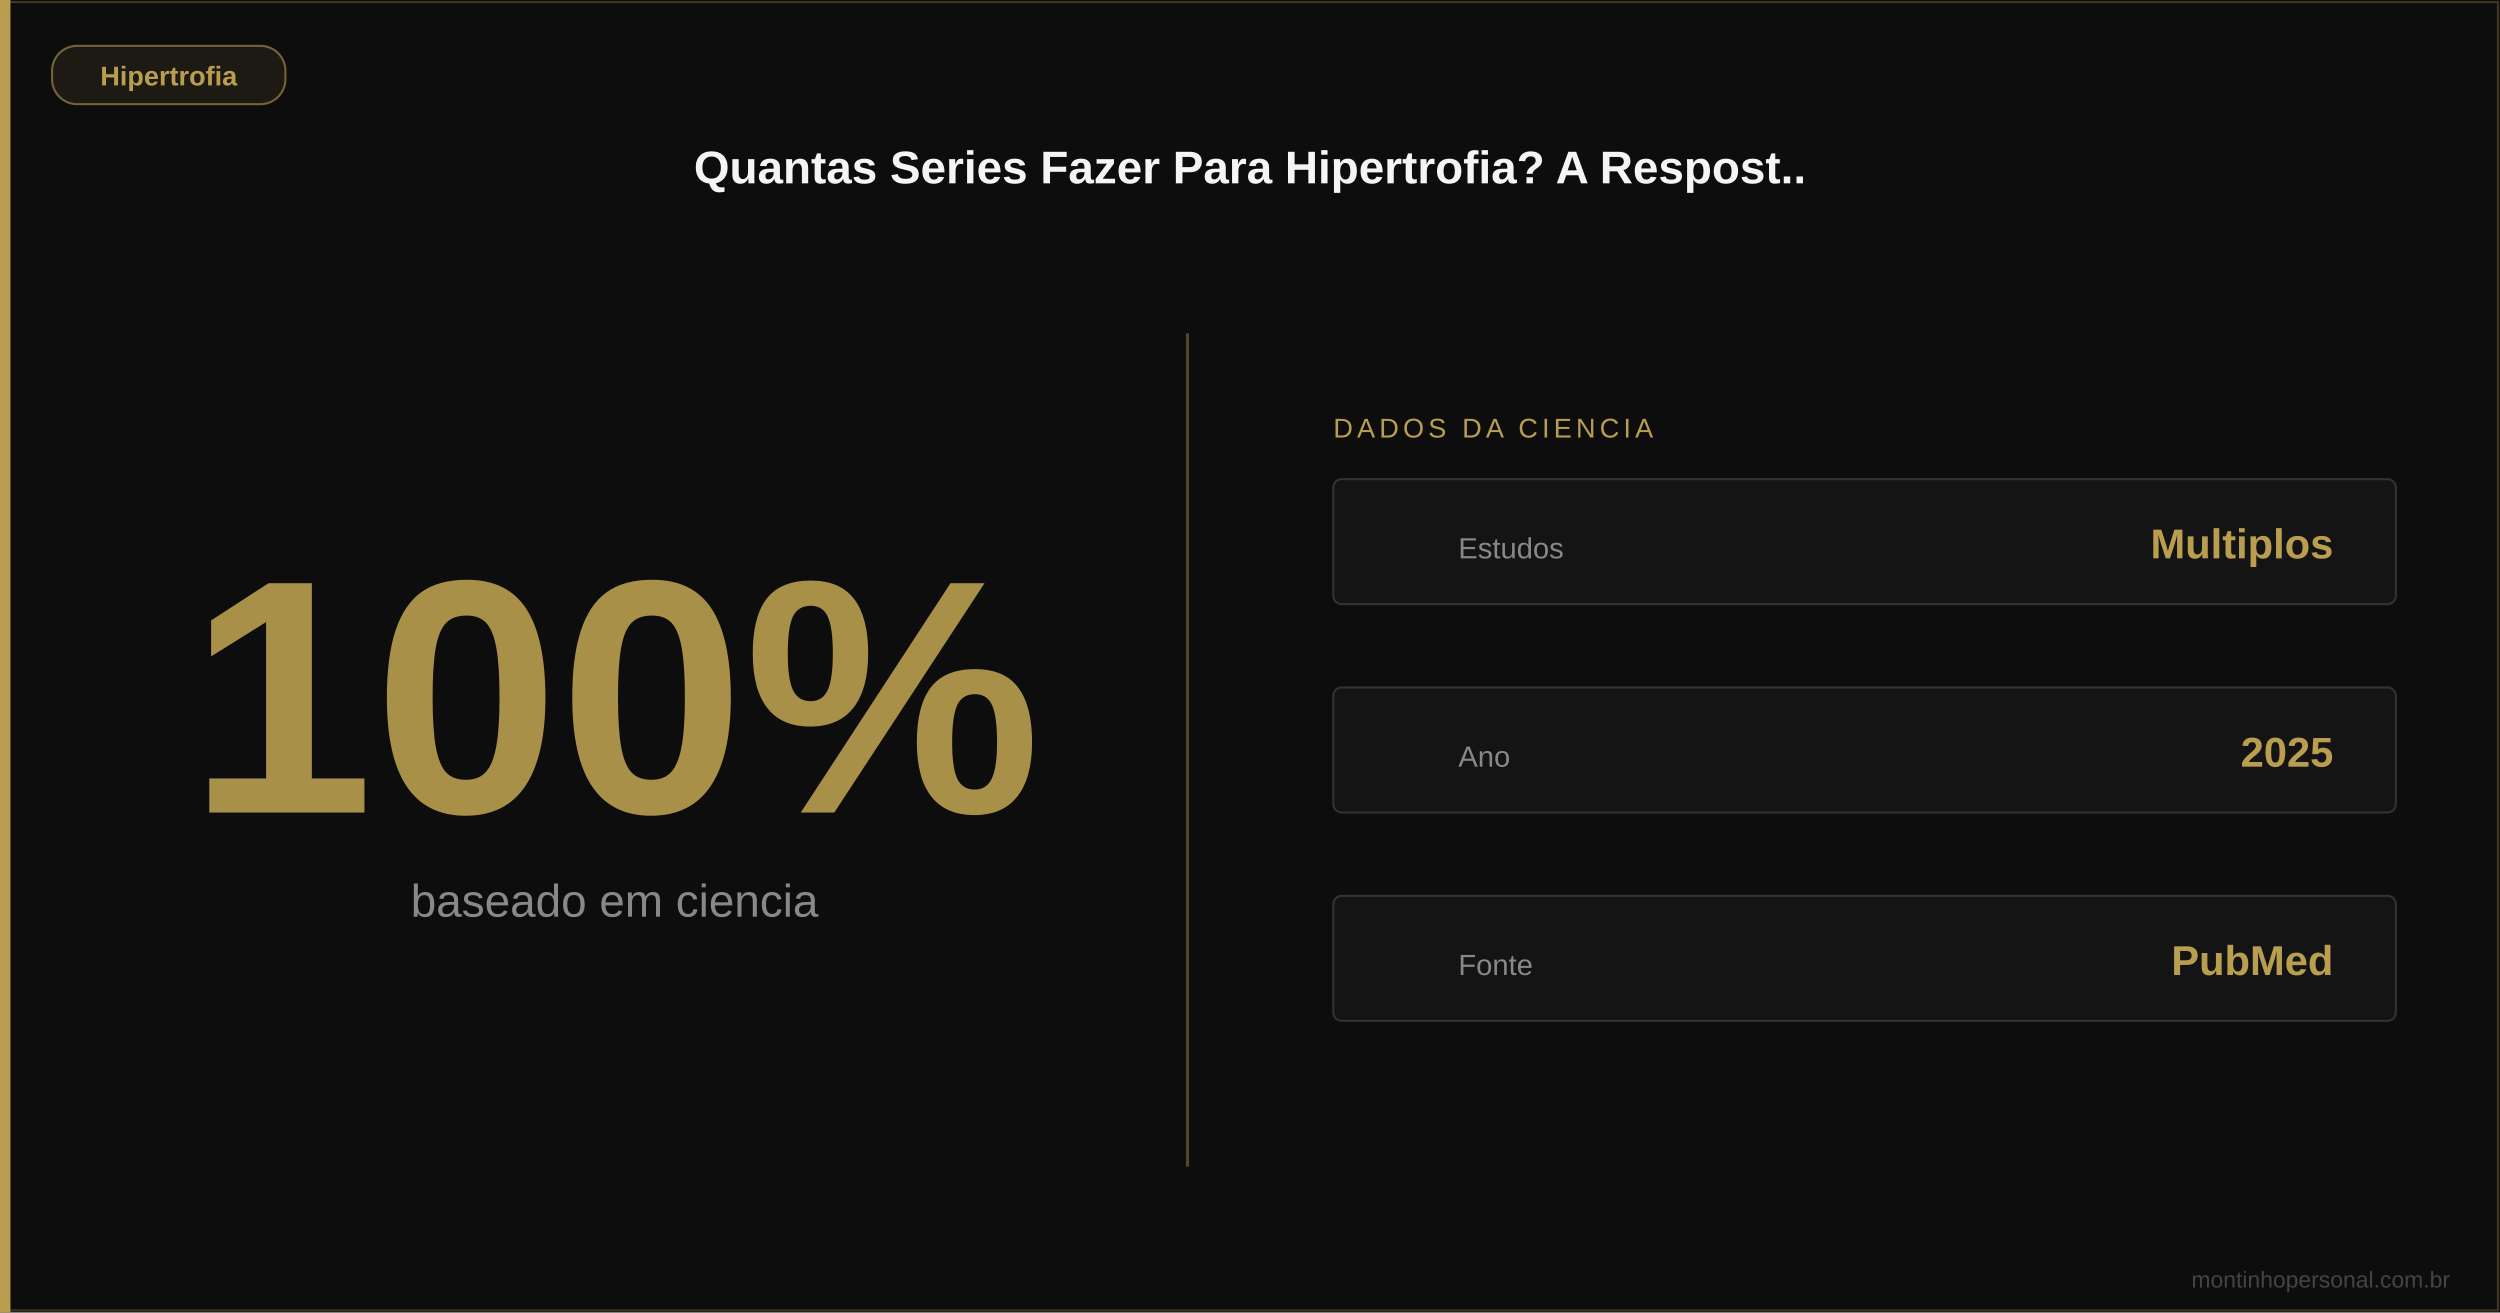
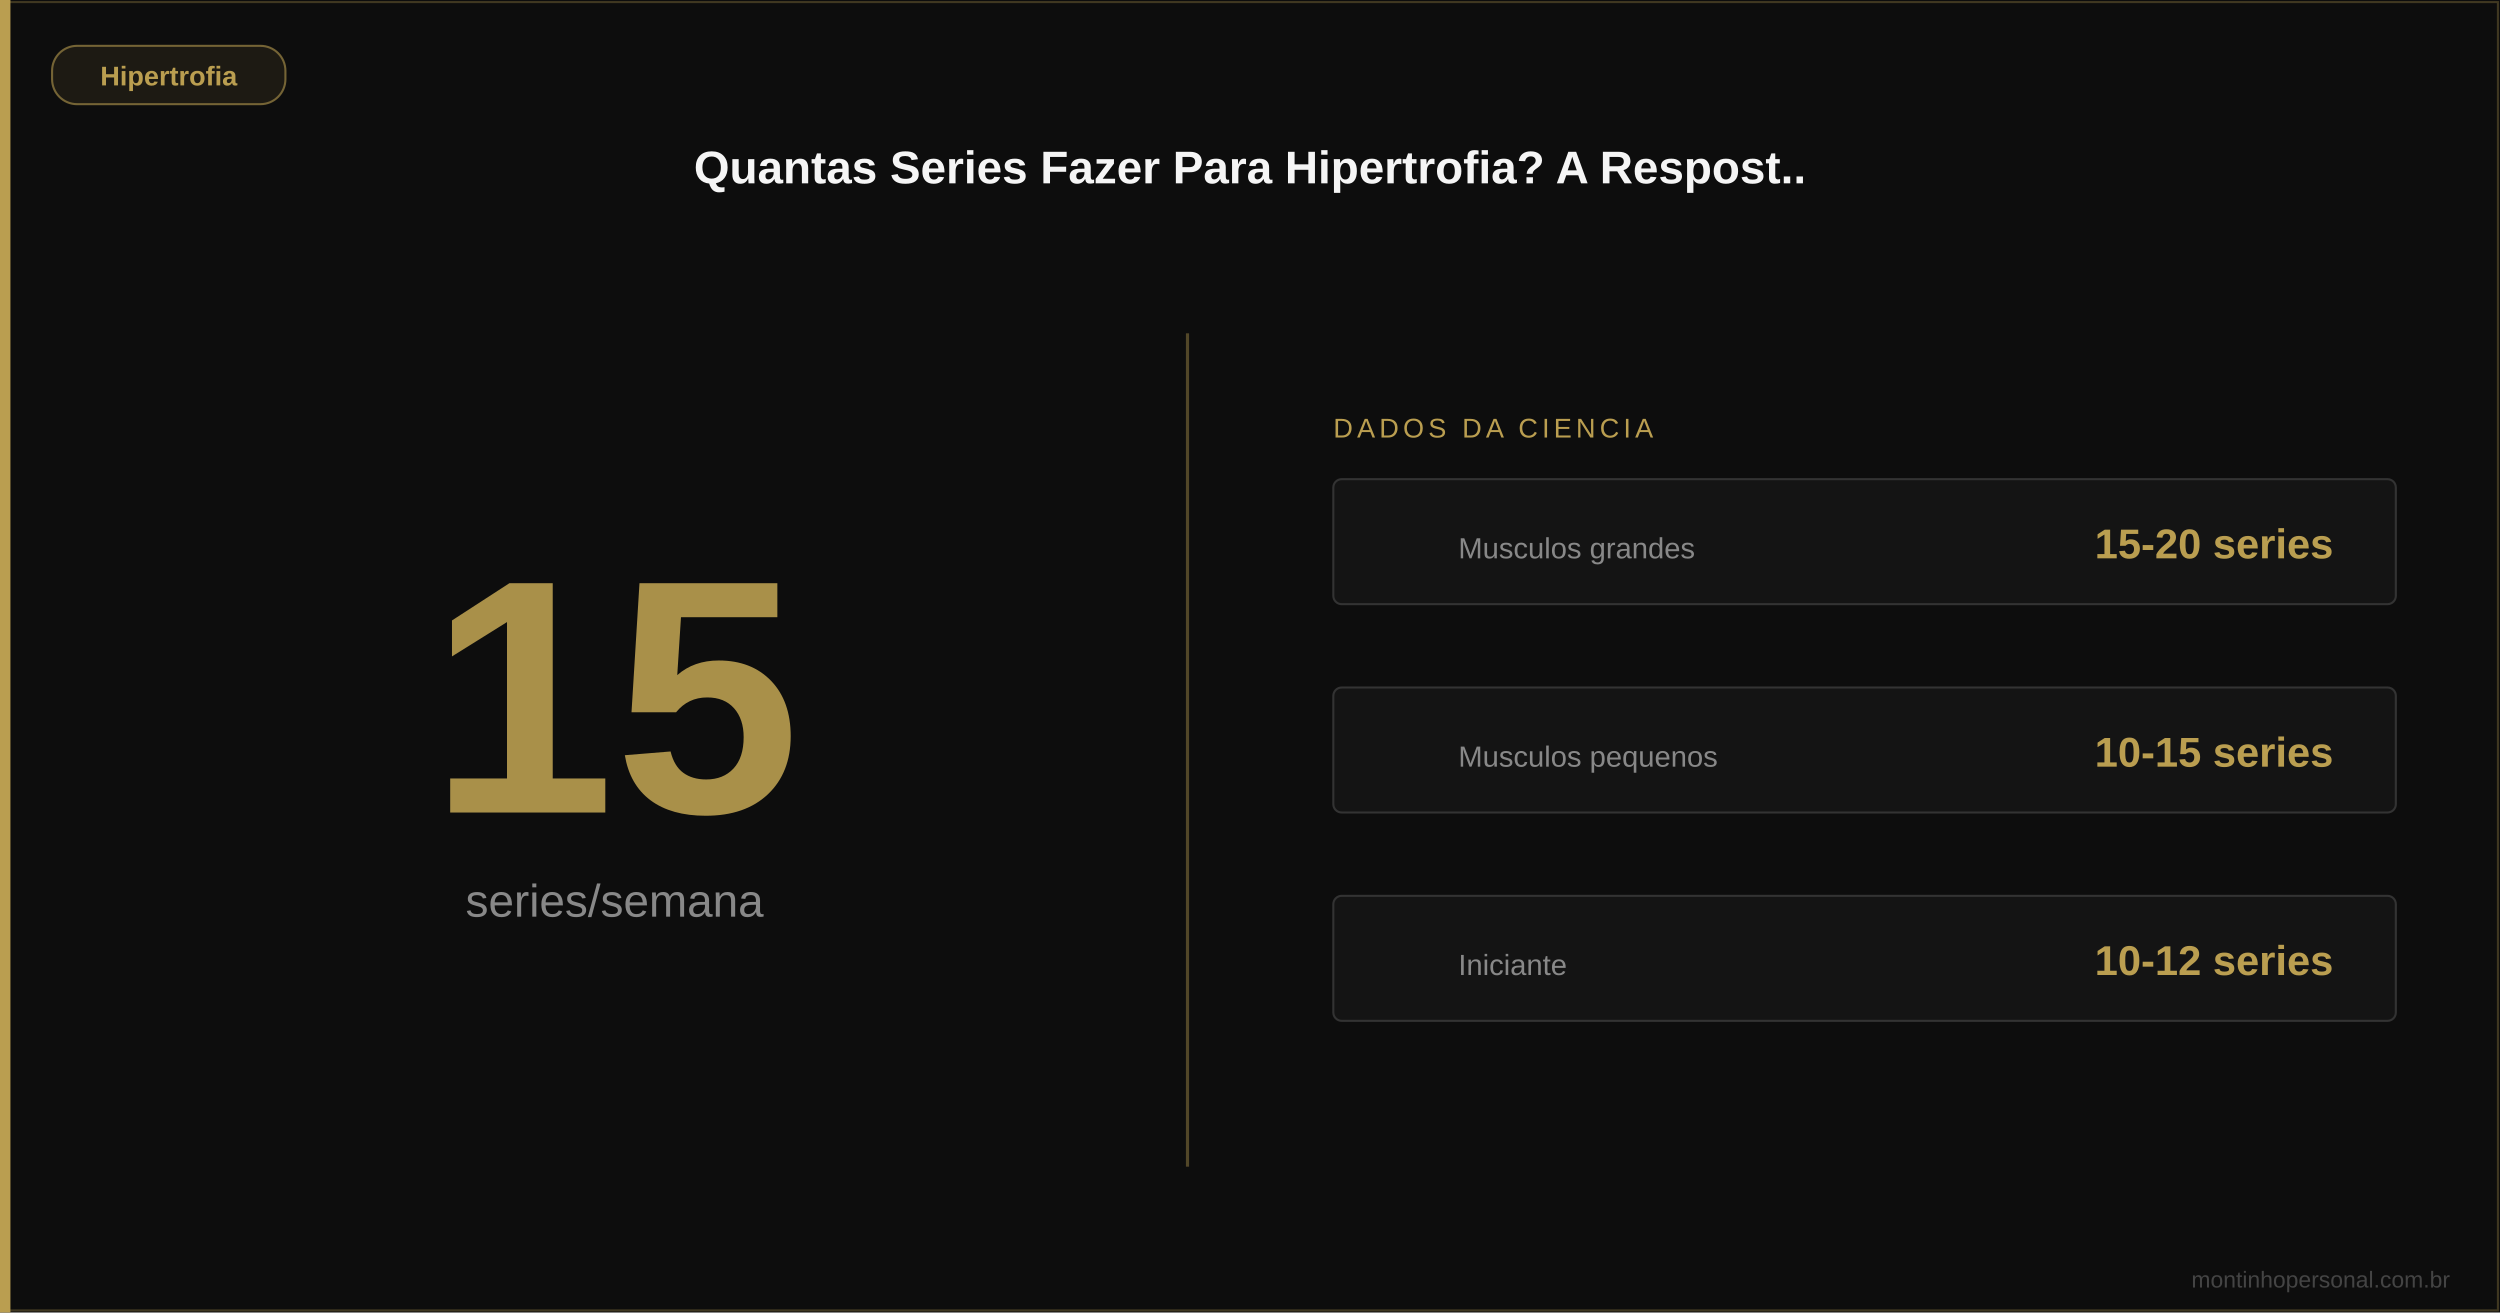
<svg xmlns="http://www.w3.org/2000/svg" viewBox="0 0 1200 630" width="1200" height="630" role="img" aria-label="Quantas Series Fazer Para Hipertrofia? A Resposta Baseada em Evidencia">
  <rect width="1200" height="630" fill="#0d0d0d" />
  <rect x="0" y="0" width="5" height="630" fill="#BA9E50" />
  <rect x="1" y="1" width="1198" height="628" fill="none" stroke="#BA9E50" stroke-width="1" opacity="0.3" />
  <rect x="25" y="22" width="112" height="28" rx="12" fill="#BA9E50" fill-opacity="0.15" stroke="#BA9E50" stroke-width="1" opacity="0.6" />
  <text x="81" y="41" font-family="Arial,sans-serif" font-size="13" fill="#BA9E50" text-anchor="middle" font-weight="600">Hipertrofia</text>
  <text x="600" y="88" font-family="Arial,sans-serif" font-size="22" fill="#F5F5F5" text-anchor="middle" font-weight="bold">Quantas Series Fazer Para Hipertrofia? A Respost..</text>
-   <text x="295" y="390" font-family="Arial,sans-serif" font-size="160" fill="#BA9E50" text-anchor="middle" font-weight="bold" opacity="0.9">100%</text>
-   <text x="295" y="440" font-family="Arial,sans-serif" font-size="22" fill="#888888" text-anchor="middle">baseado em ciencia</text>
+   <text x="295" y="390" font-family="Arial,sans-serif" font-size="160" fill="#BA9E50" text-anchor="middle" font-weight="bold" opacity="0.9">15</text>
+   <text x="295" y="440" font-family="Arial,sans-serif" font-size="22" fill="#888888" text-anchor="middle">series/semana</text>
  <line x1="570" y1="160" x2="570" y2="560" stroke="#BA9E50" stroke-width="1.5" opacity="0.4" />
  <text x="640" y="210" font-family="Arial,sans-serif" font-size="13" fill="#BA9E50" letter-spacing="2">DADOS DA CIENCIA</text>
  <rect x="640" y="230" width="510" height="60" rx="4" fill="#141414" stroke="#333" stroke-width="1" />
-   <text x="700" y="268" font-family="Arial,sans-serif" font-size="14" fill="#888888">Estudos</text>
-   <text x="1120" y="268" font-family="Arial,sans-serif" font-size="20" fill="#BA9E50" text-anchor="end" font-weight="bold">Multiplos</text>
+   <text x="700" y="268" font-family="Arial,sans-serif" font-size="14" fill="#888888">Musculos grandes</text>
+   <text x="1120" y="268" font-family="Arial,sans-serif" font-size="20" fill="#BA9E50" text-anchor="end" font-weight="bold">15-20 series</text>
  <rect x="640" y="330" width="510" height="60" rx="4" fill="#141414" stroke="#333" stroke-width="1" />
-   <text x="700" y="368" font-family="Arial,sans-serif" font-size="14" fill="#888888">Ano</text>
-   <text x="1120" y="368" font-family="Arial,sans-serif" font-size="20" fill="#BA9E50" text-anchor="end" font-weight="bold">2025</text>
+   <text x="700" y="368" font-family="Arial,sans-serif" font-size="14" fill="#888888">Musculos pequenos</text>
+   <text x="1120" y="368" font-family="Arial,sans-serif" font-size="20" fill="#BA9E50" text-anchor="end" font-weight="bold">10-15 series</text>
  <rect x="640" y="430" width="510" height="60" rx="4" fill="#141414" stroke="#333" stroke-width="1" />
-   <text x="700" y="468" font-family="Arial,sans-serif" font-size="14" fill="#888888">Fonte</text>
-   <text x="1120" y="468" font-family="Arial,sans-serif" font-size="20" fill="#BA9E50" text-anchor="end" font-weight="bold">PubMed</text>
+   <text x="700" y="468" font-family="Arial,sans-serif" font-size="14" fill="#888888">Iniciante</text>
+   <text x="1120" y="468" font-family="Arial,sans-serif" font-size="20" fill="#BA9E50" text-anchor="end" font-weight="bold">10-12 series</text>
  <text x="1176" y="618" font-family="Arial,sans-serif" font-size="11" fill="#444" text-anchor="end">montinhopersonal.com.br</text>
</svg>
